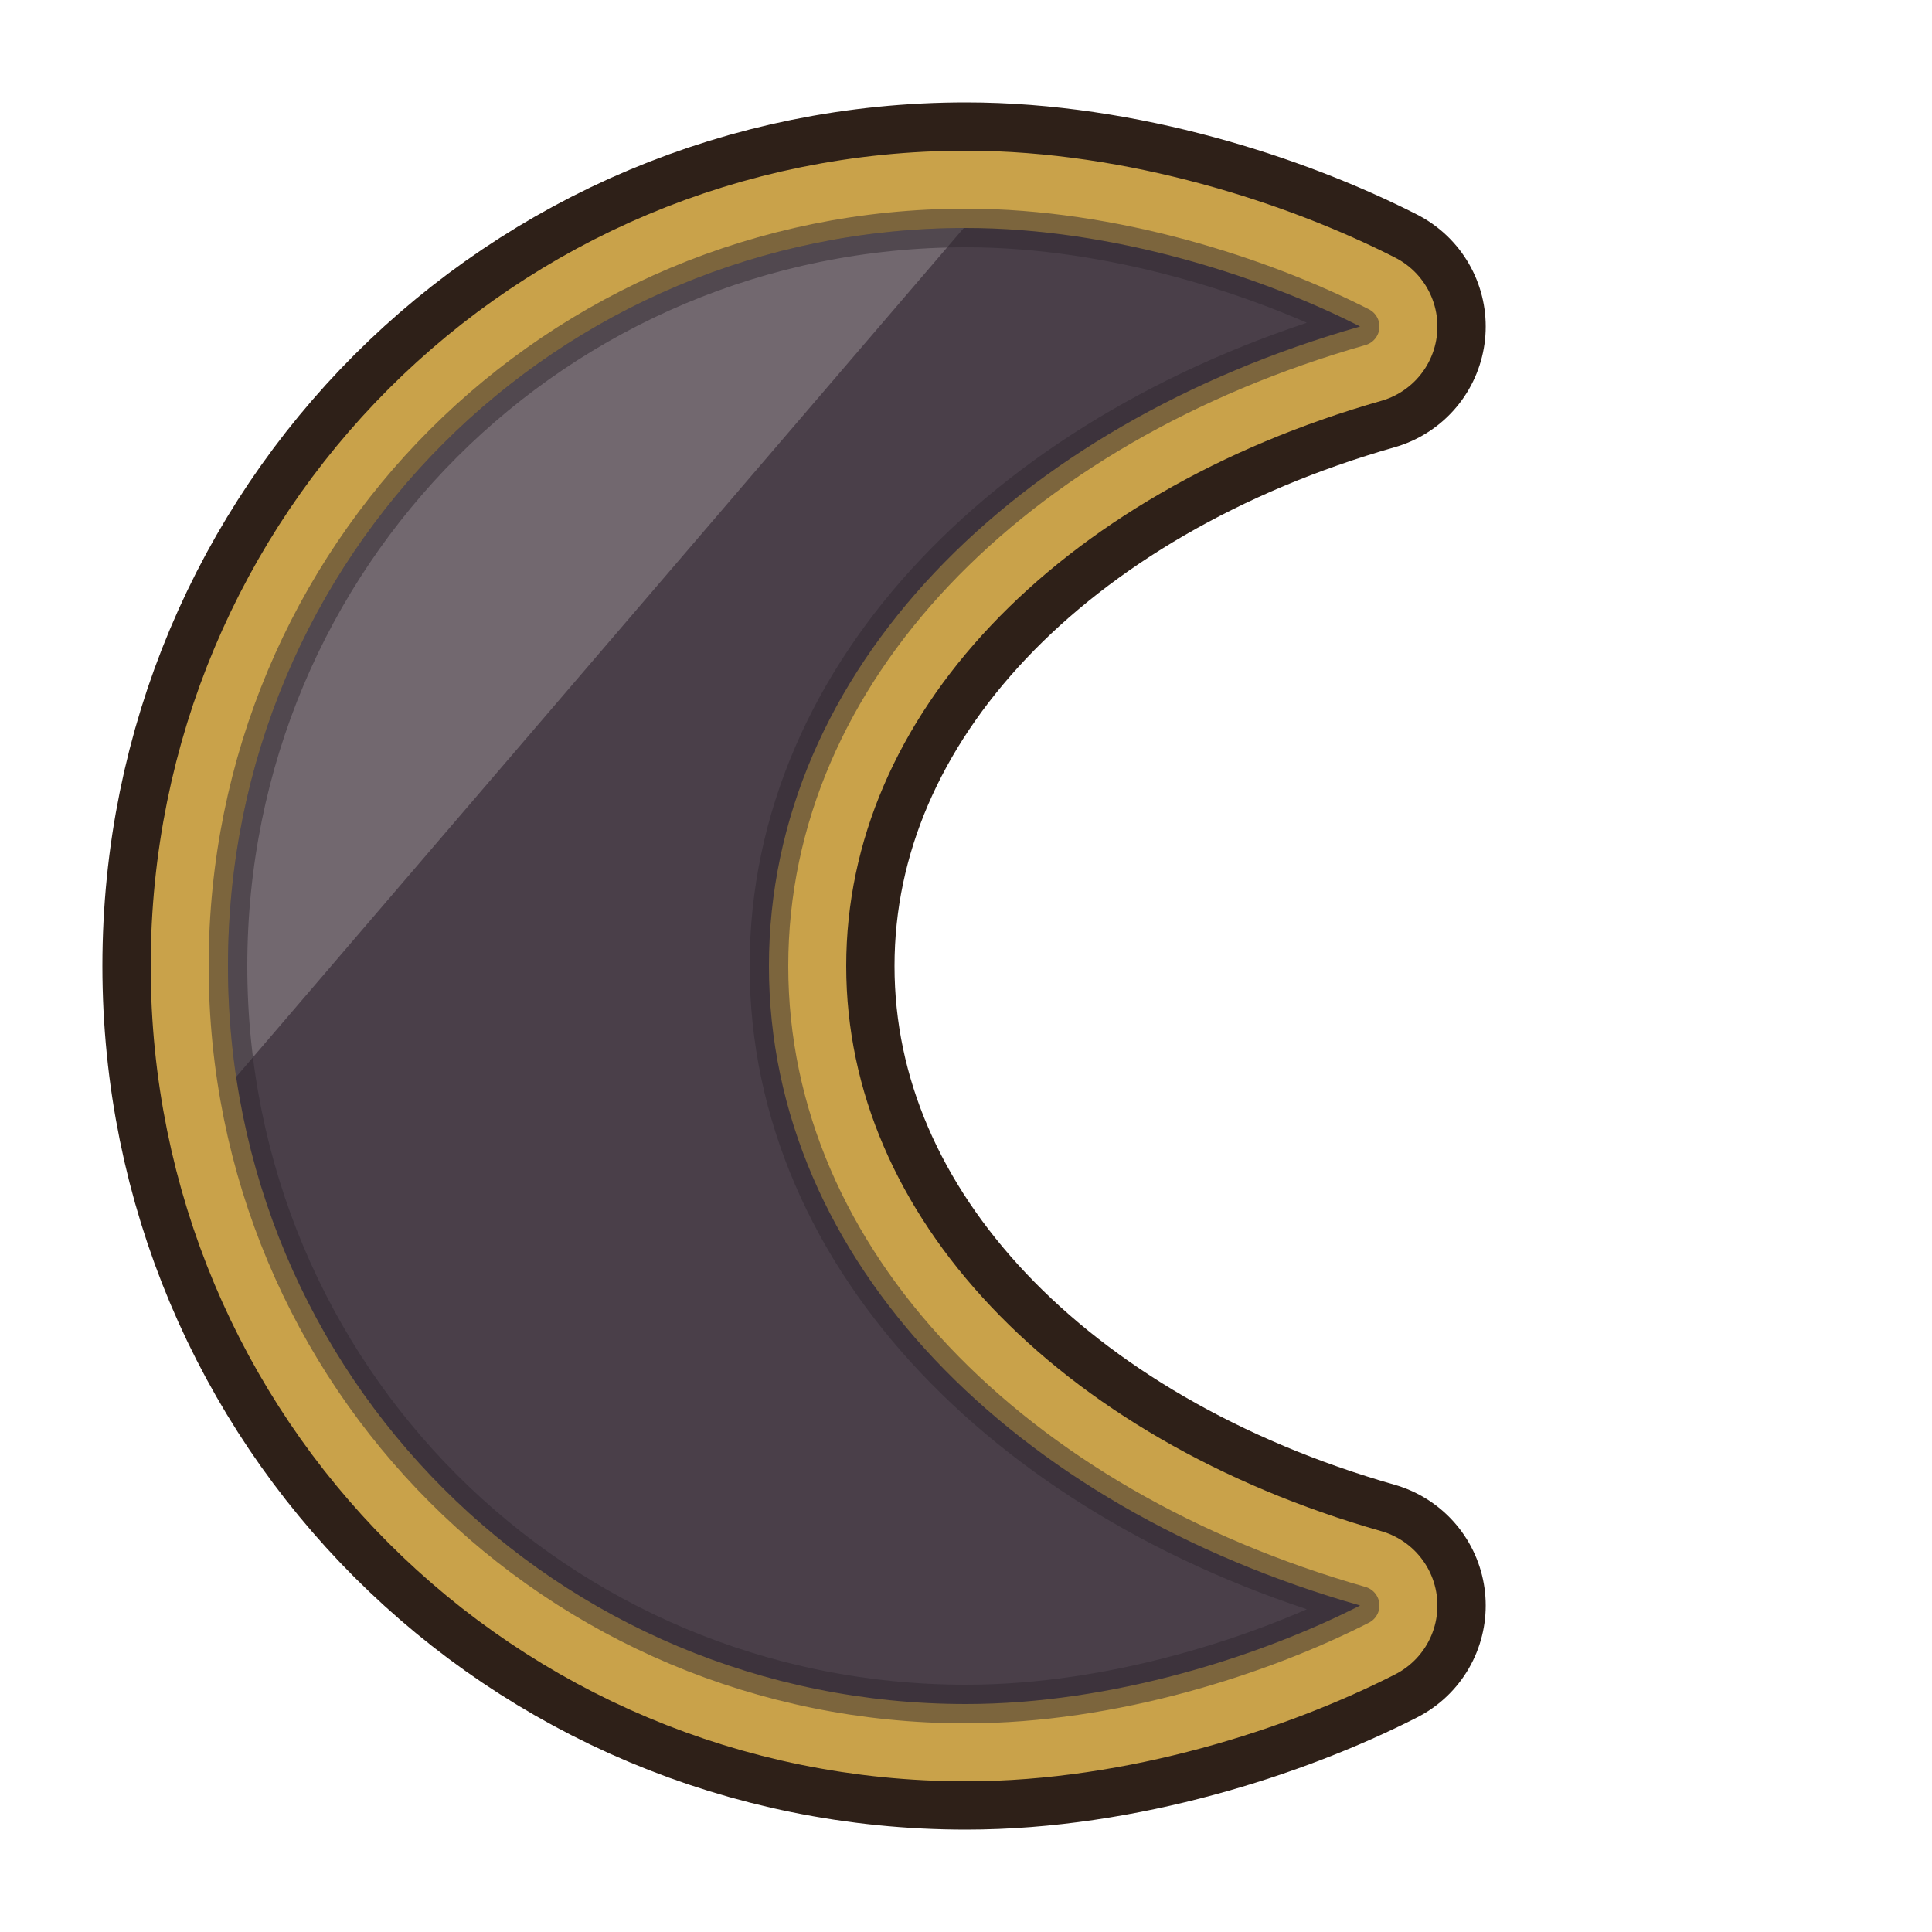
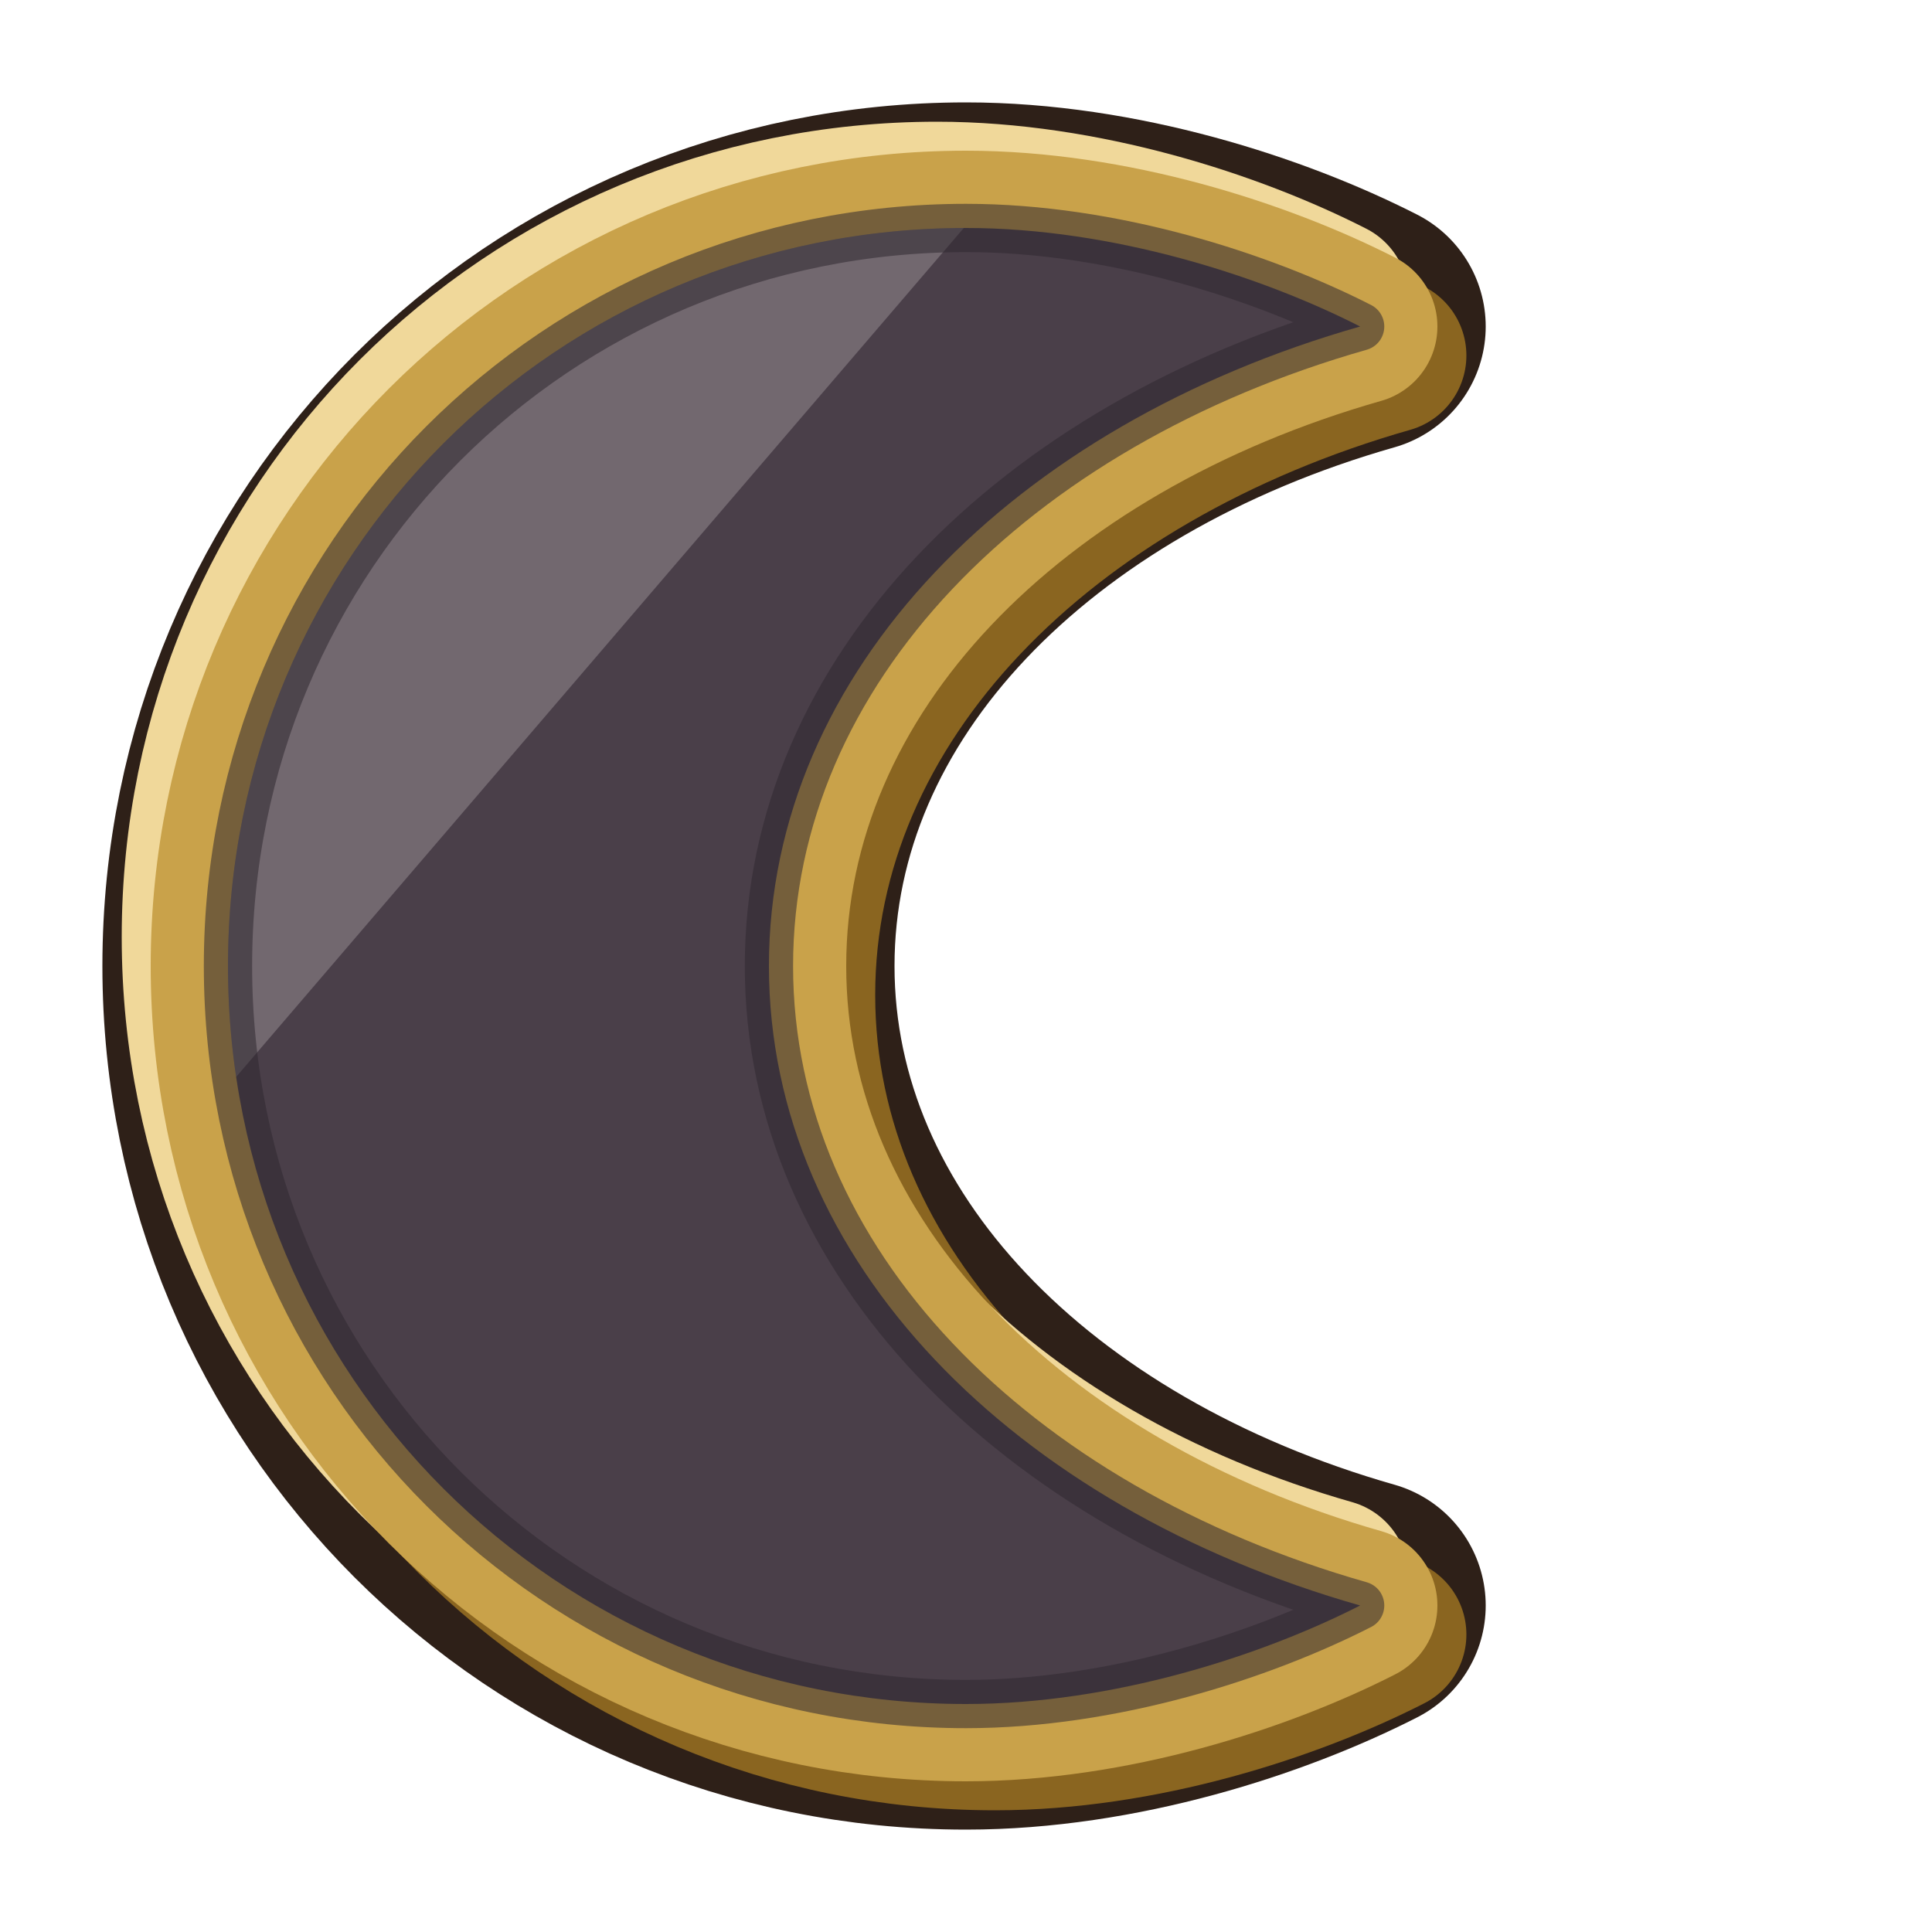
<svg xmlns="http://www.w3.org/2000/svg" viewBox="-50 -50 100 100" width="96" height="96" role="img" aria-label="Champion de l'Île Ténèbra">
  <path d="M0.0-38.2C-21.2-38.2-38.2-21.2-38.2 0.0-38.2 21.2-21.2 38.2 0.0 38.2 7.6 38.2 15.3 35.7 20.4 33.1 2.5 28.0-10.2 15.3-10.2 0.0-10.2-15.3 2.5-28.0 20.4-33.1 15.3-35.7 7.6-38.2 0.0-38.2Z" fill="none" stroke="#2e2018" stroke-width="13" stroke-linejoin="round" />
-   <path d="M0.0-38.2C-21.2-38.2-38.2-21.2-38.2 0.0-38.2 21.2-21.2 38.2 0.0 38.2 7.6 38.2 15.3 35.7 20.4 33.1 2.5 28.0-10.2 15.3-10.2 0.0-10.2-15.3 2.5-28.0 20.4-33.1 15.3-35.7 7.6-38.2 0.0-38.2Z" fill="none" stroke="#c9a24a" stroke-width="8" stroke-linejoin="round" />
+   <g stroke-width="8" stroke-linejoin="round" fill="none">
+     <path d="M0.0-38.2C-21.2-38.2-38.2-21.2-38.2 0.0-38.2 21.2-21.2 38.2 0.0 38.2 7.6 38.2 15.3 35.7 20.4 33.1 2.5 28.0-10.2 15.3-10.2 0.0-10.2-15.3 2.5-28.0 20.4-33.1 15.3-35.7 7.6-38.2 0.0-38.2Z" stroke="#8a6520" transform="translate(1.5 1.5)" />
+     <path d="M0.0-38.2C-21.2-38.2-38.2-21.2-38.2 0.0-38.2 21.2-21.2 38.2 0.0 38.2 7.6 38.2 15.3 35.7 20.4 33.1 2.5 28.0-10.2 15.3-10.2 0.0-10.2-15.3 2.5-28.0 20.4-33.1 15.3-35.7 7.6-38.2 0.0-38.2Z" stroke="#f0d89a" transform="translate(-1.5 -1.5)" />
+     <path d="M0.0-38.2C-21.2-38.2-38.2-21.2-38.2 0.0-38.2 21.2-21.2 38.2 0.0 38.2 7.6 38.2 15.3 35.7 20.4 33.1 2.5 28.0-10.2 15.3-10.2 0.0-10.2-15.3 2.5-28.0 20.4-33.1 15.3-35.7 7.6-38.2 0.0-38.2Z" stroke="#c9a24a" />
+   </g>
  <path d="M0.0-38.2C-21.2-38.2-38.2-21.2-38.2 0.0-38.2 21.2-21.2 38.2 0.0 38.2 7.6 38.2 15.3 35.7 20.4 33.1 2.5 28.0-10.2 15.3-10.2 0.0-10.2-15.3 2.5-28.0 20.4-33.1 15.3-35.7 7.6-38.2 0.0-38.2Z" fill="#4a3f49" fill-rule="evenodd" />
  <clipPath id="r-arene-ile-tenebra">
    <path d="M0.0-38.2C-21.2-38.2-38.2-21.2-38.2 0.0-38.2 21.2-21.2 38.2 0.0 38.2 7.6 38.2 15.3 35.7 20.4 33.1 2.5 28.0-10.2 15.3-10.2 0.0-10.2-15.3 2.5-28.0 20.4-33.1 15.3-35.7 7.6-38.2 0.0-38.2Z" />
  </clipPath>
  <path d="M-50-50H10L-50 20Z" fill="#fffbf7" opacity=".22" clip-path="url(#r-arene-ile-tenebra)" />
-   <path d="M0.0-38.2C-21.2-38.2-38.2-21.2-38.2 0.0-38.2 21.2-21.2 38.2 0.0 38.2 7.6 38.2 15.3 35.7 20.4 33.1 2.5 28.0-10.2 15.3-10.2 0.0-10.2-15.3 2.5-28.0 20.4-33.1 15.3-35.7 7.6-38.2 0.0-38.2Z" fill="none" stroke="#2f2830" stroke-width="2" stroke-linejoin="round" fill-rule="evenodd" opacity=".5" />
+   <path d="M0.0-38.2C-21.2-38.2-38.2-21.2-38.2 0.0-38.2 21.2-21.2 38.2 0.0 38.2 7.6 38.2 15.3 35.7 20.4 33.1 2.5 28.0-10.2 15.3-10.2 0.0-10.2-15.3 2.5-28.0 20.4-33.1 15.3-35.7 7.6-38.2 0.0-38.2Z" fill="none" stroke="#2f2830" stroke-width="2.5" stroke-linejoin="round" fill-rule="evenodd" opacity=".55" />
</svg>
